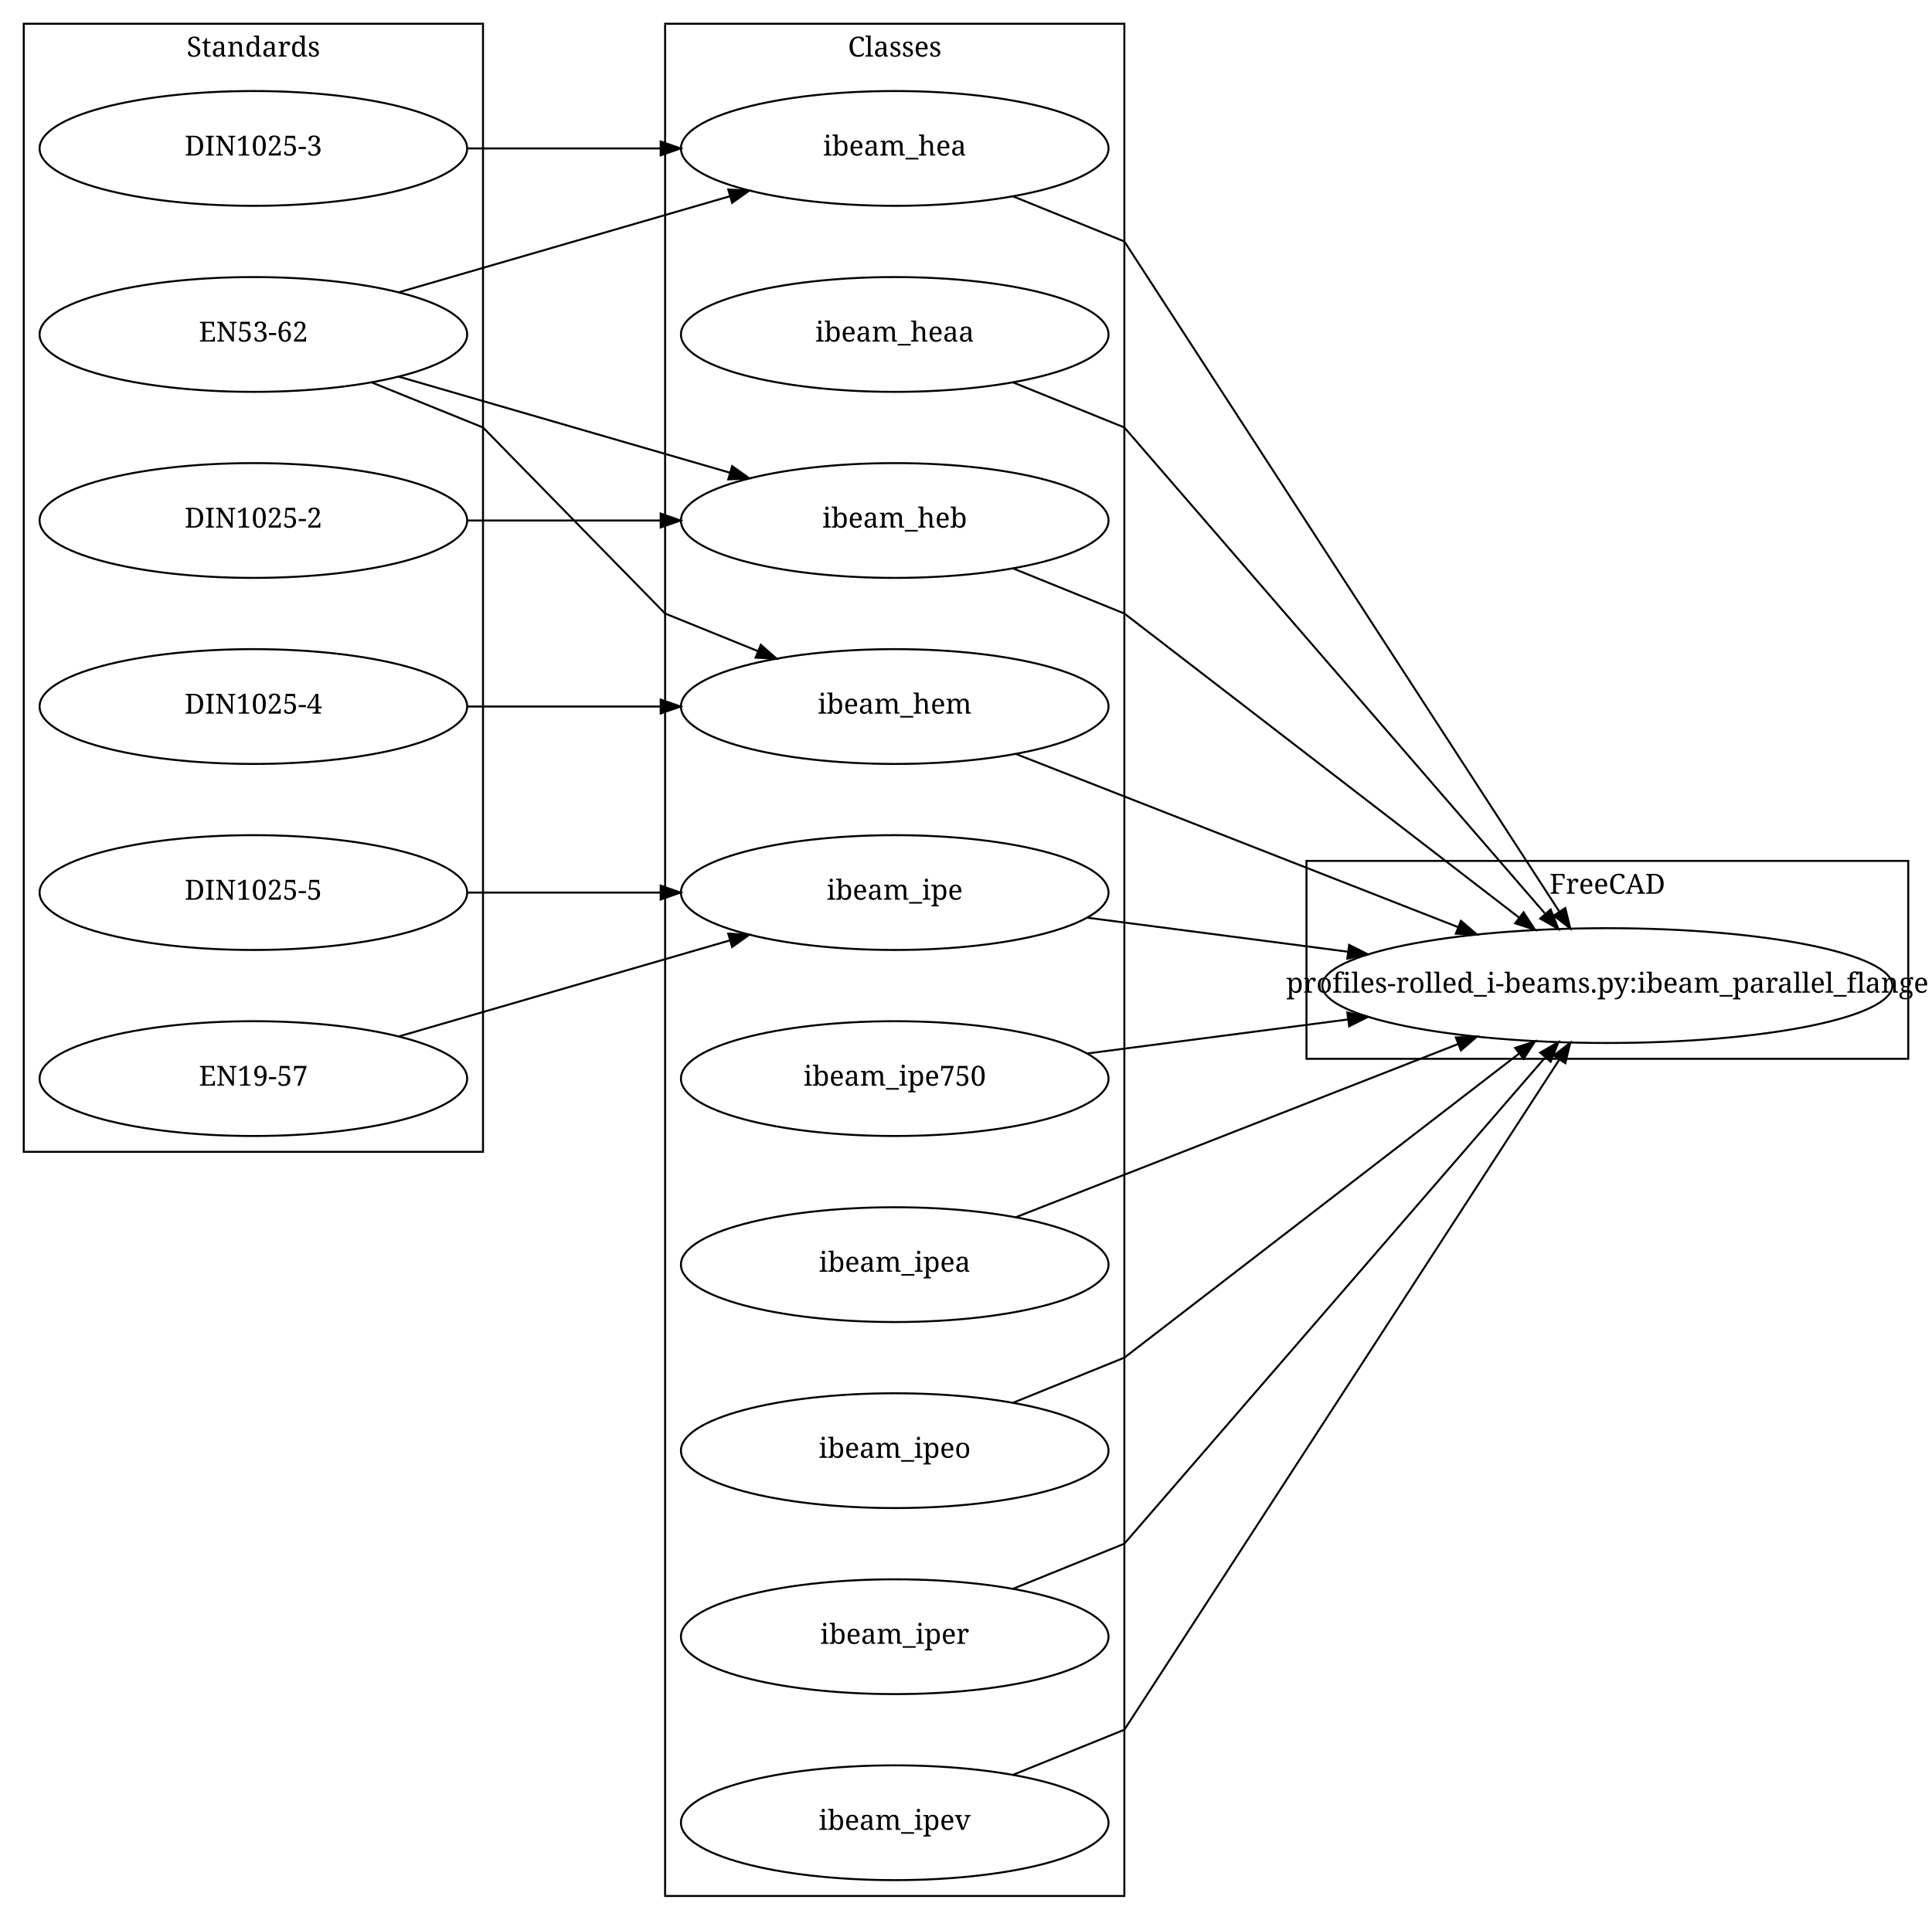
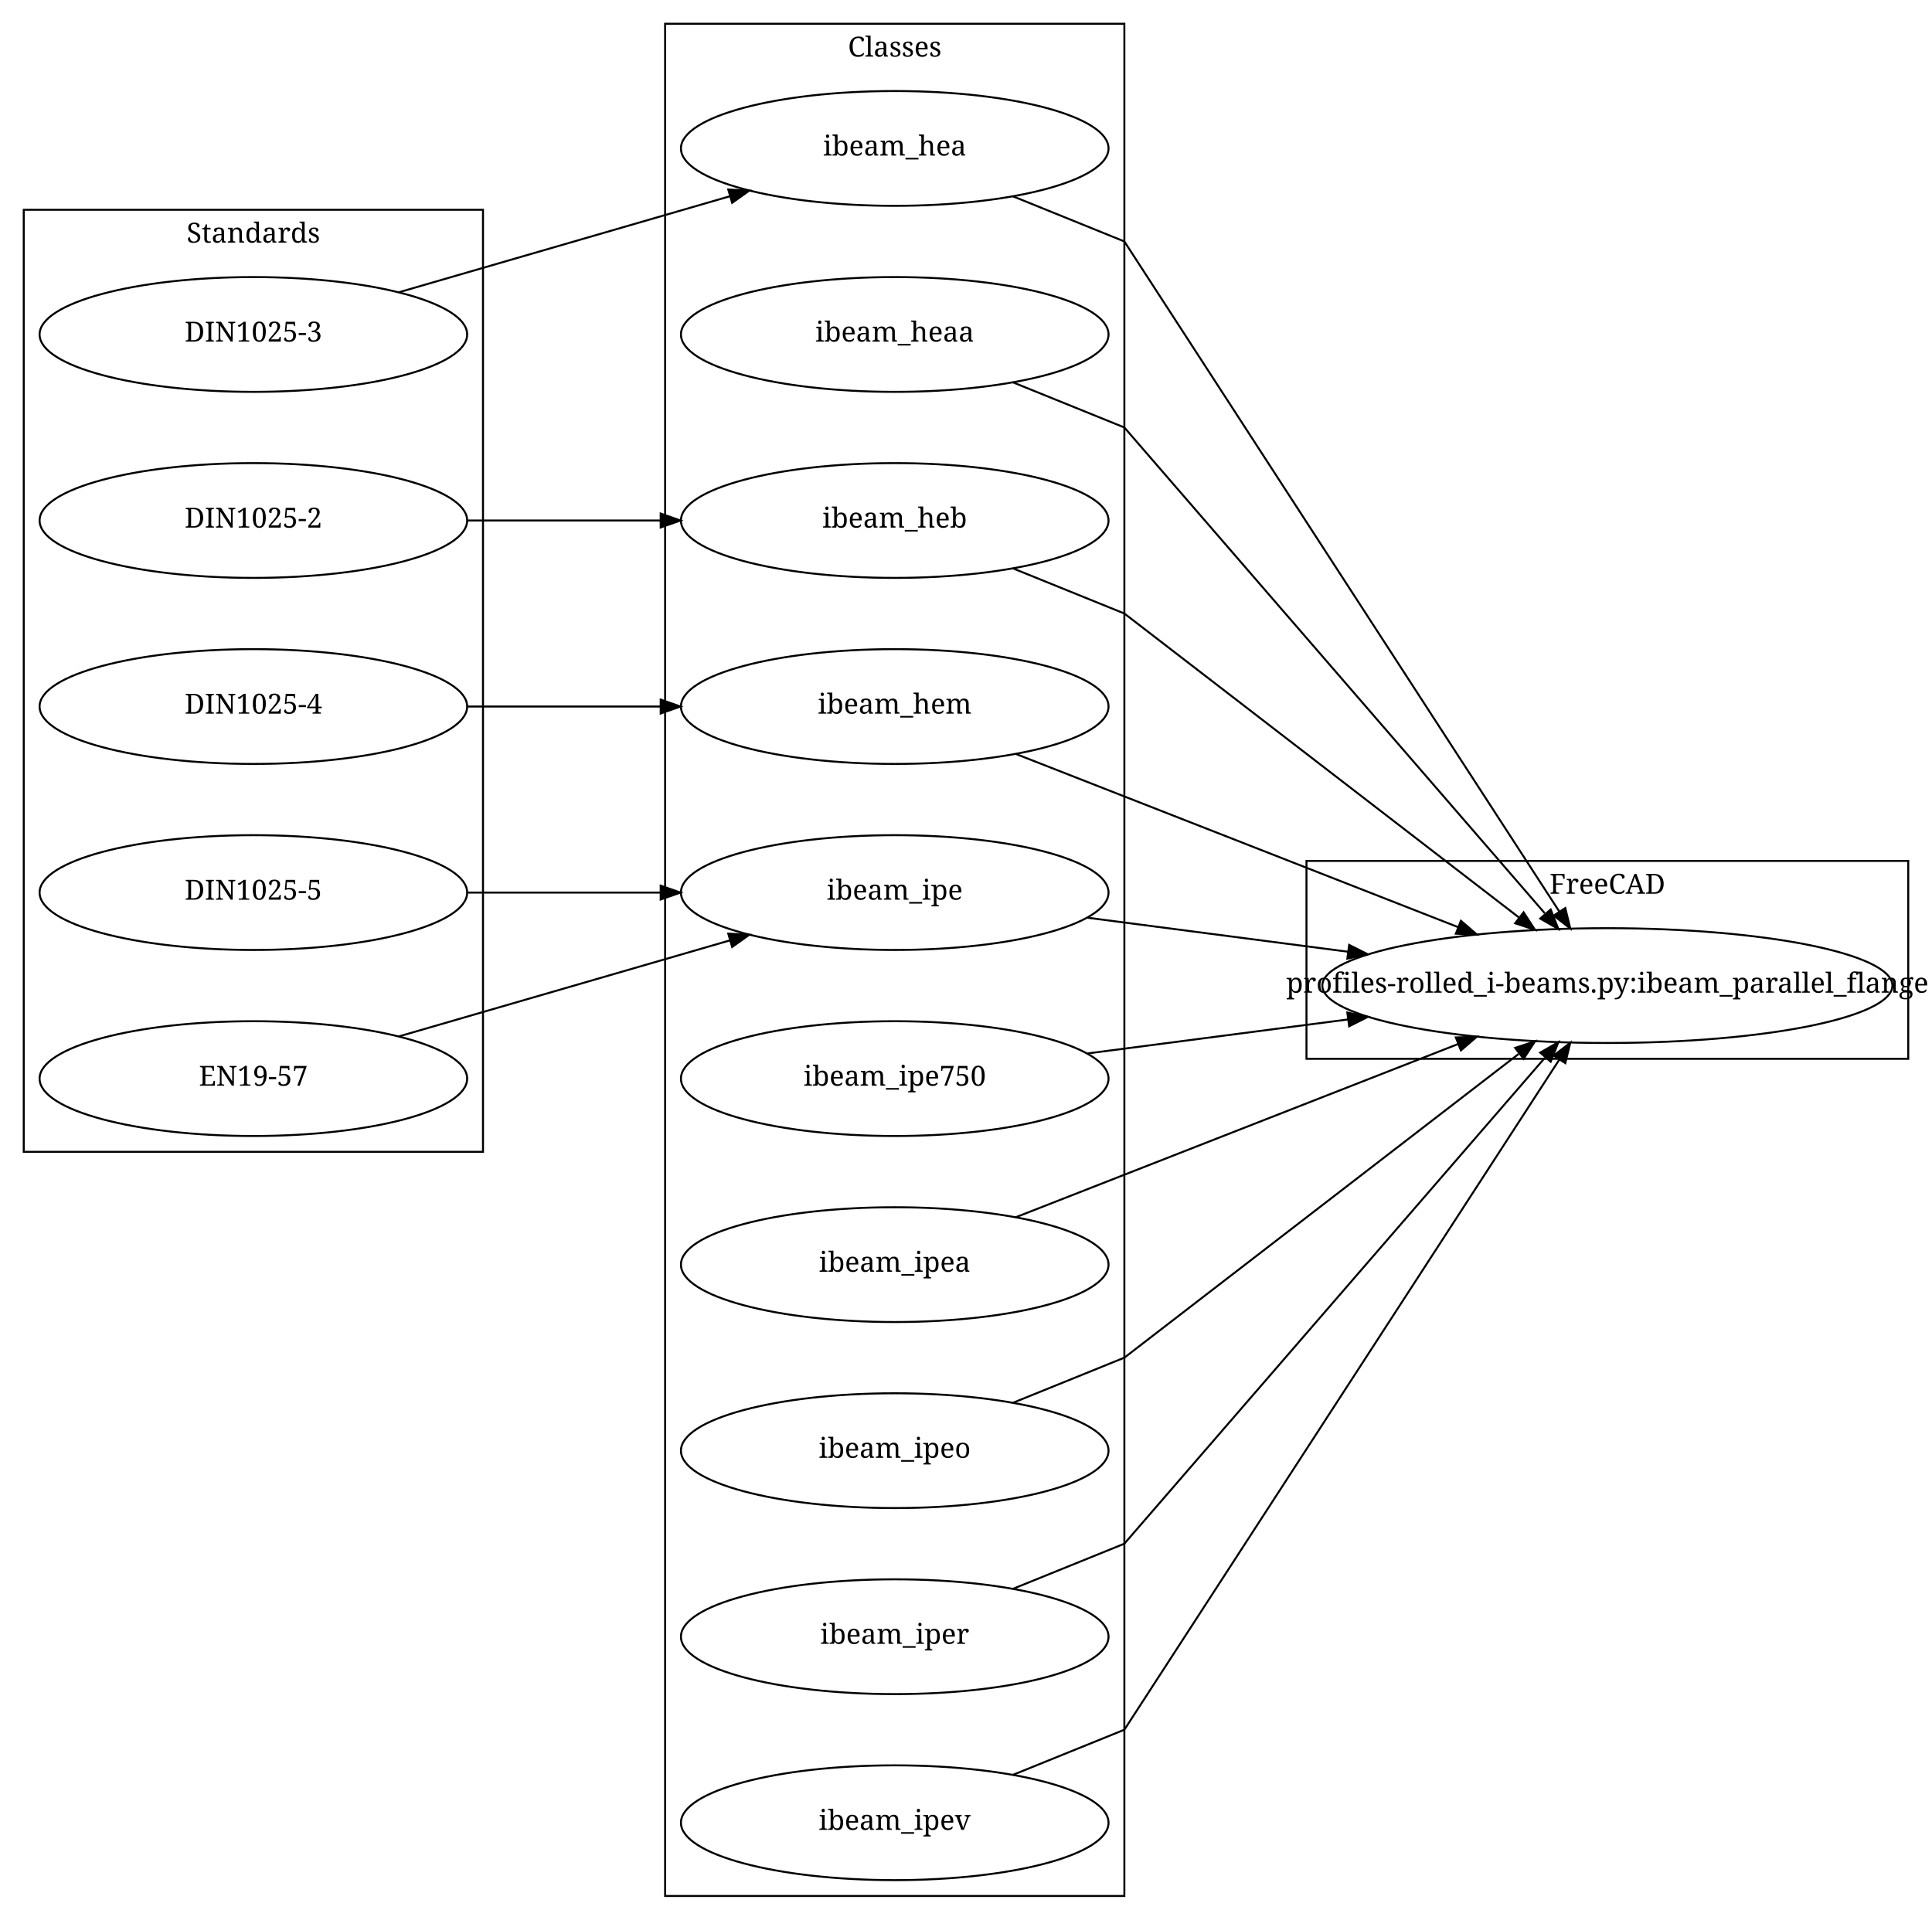
<svg xmlns="http://www.w3.org/2000/svg" width="976pt" height="970pt" viewBox="0.00 0.00 976.00 970.00">
  <g id="graph1" class="graph" transform="scale(1 1) rotate(0) translate(4 966)">
    <polygon fill="white" stroke="white" points="-4,5 -4,-966 973,-966 973,5 -4,5" />
    <g id="graph2" class="cluster">
      <polygon fill="none" stroke="black" points="332,-8 332,-954 564,-954 564,-8 332,-8" />
      <text text-anchor="middle" x="448" y="-937.4" font-family="Times Roman,serif" font-size="14.00">Classes</text>
    </g>
    <g id="graph3" class="cluster">
-       <polygon fill="none" stroke="black" points="8,-384 8,-954 240,-954 240,-384 8,-384" />
-       <text text-anchor="middle" x="124" y="-937.4" font-family="Times Roman,serif" font-size="14.00">Standards</text>
+       <polygon fill="none" stroke="black" points="8,-384 8,-860 240,-860 240,-384 8,-384" />
+       <text text-anchor="middle" x="124" y="-843.4" font-family="Times Roman,serif" font-size="14.00">Standards</text>
    </g>
    <g id="graph4" class="cluster">
      <polygon fill="none" stroke="black" points="656,-431 656,-531 960,-531 960,-431 656,-431" />
      <text text-anchor="middle" x="808" y="-514.4" font-family="Times Roman,serif" font-size="14.00">FreeCAD</text>
    </g>
    <g id="node2" class="node">
      <ellipse fill="none" stroke="black" cx="448" cy="-891" rx="108" ry="29" />
      <text text-anchor="middle" x="448" y="-887.4" font-family="Times Roman,serif" font-size="14.00">ibeam_hea</text>
    </g>
-     <g id="node20" class="node">
+     <g id="node19" class="node">
      <ellipse fill="none" stroke="black" cx="808" cy="-468" rx="144" ry="29" />
      <text text-anchor="middle" x="808" y="-464.4" font-family="Times Roman,serif" font-size="14.00">profiles-rolled_i-beams.py:ibeam_parallel_flange</text>
    </g>
    <g id="edge6" class="edge">
      <path fill="none" stroke="black" d="M507.699,-866.812C536.122,-855.295 564,-844 564,-844 564,-844 722.098,-600.374 783.772,-505.334" />
      <polygon fill="black" stroke="black" points="786.751,-507.174 789.259,-496.88 780.879,-503.363 786.751,-507.174" />
    </g>
    <g id="node3" class="node">
      <ellipse fill="none" stroke="black" cx="448" cy="-797" rx="108" ry="29" />
      <text text-anchor="middle" x="448" y="-793.4" font-family="Times Roman,serif" font-size="14.00">ibeam_heaa</text>
    </g>
-     <g id="edge12" class="edge">
+     <g id="edge10" class="edge">
      <path fill="none" stroke="black" d="M507.699,-772.812C536.122,-761.295 564,-750 564,-750 564,-750 710.368,-580.836 776.377,-504.548" />
      <polygon fill="black" stroke="black" points="779.365,-506.444 783.261,-496.592 774.071,-501.864 779.365,-506.444" />
    </g>
    <g id="node4" class="node">
      <ellipse fill="none" stroke="black" cx="448" cy="-703" rx="108" ry="29" />
      <text text-anchor="middle" x="448" y="-699.4" font-family="Times Roman,serif" font-size="14.00">ibeam_heb</text>
    </g>
-     <g id="edge14" class="edge">
+     <g id="edge12" class="edge">
      <path fill="none" stroke="black" d="M507.699,-678.812C536.122,-667.295 564,-656 564,-656 564,-656 692.725,-556.819 763.18,-502.533" />
      <polygon fill="black" stroke="black" points="765.686,-505.021 771.471,-496.145 761.413,-499.476 765.686,-505.021" />
    </g>
    <g id="node5" class="node">
      <ellipse fill="none" stroke="black" cx="448" cy="-609" rx="108" ry="29" />
      <text text-anchor="middle" x="448" y="-605.4" font-family="Times Roman,serif" font-size="14.00">ibeam_hem</text>
    </g>
-     <g id="edge20" class="edge">
+     <g id="edge16" class="edge">
      <path fill="none" stroke="black" d="M509.069,-585.081C570.732,-560.93 666.098,-523.578 732.475,-497.581" />
      <polygon fill="black" stroke="black" points="734.016,-500.736 742.051,-493.83 731.463,-494.218 734.016,-500.736" />
    </g>
    <g id="node6" class="node">
      <ellipse fill="none" stroke="black" cx="448" cy="-515" rx="108" ry="29" />
      <text text-anchor="middle" x="448" y="-511.4" font-family="Times Roman,serif" font-size="14.00">ibeam_ipe</text>
    </g>
-     <g id="edge26" class="edge">
+     <g id="edge20" class="edge">
      <path fill="none" stroke="black" d="M545.421,-502.281C585.894,-496.997 633.477,-490.785 676.941,-485.111" />
      <polygon fill="black" stroke="black" points="677.554,-488.56 687.017,-483.795 676.648,-481.619 677.554,-488.56" />
    </g>
    <g id="node7" class="node">
      <ellipse fill="none" stroke="black" cx="448" cy="-421" rx="108" ry="29" />
      <text text-anchor="middle" x="448" y="-417.4" font-family="Times Roman,serif" font-size="14.00">ibeam_ipe750</text>
    </g>
-     <g id="edge32" class="edge">
+     <g id="edge26" class="edge">
      <path fill="none" stroke="black" d="M545.421,-433.719C585.894,-439.003 633.477,-445.215 676.941,-450.889" />
      <polygon fill="black" stroke="black" points="676.648,-454.381 687.017,-452.205 677.554,-447.44 676.648,-454.381" />
    </g>
    <g id="node8" class="node">
      <ellipse fill="none" stroke="black" cx="448" cy="-327" rx="108" ry="29" />
      <text text-anchor="middle" x="448" y="-323.4" font-family="Times Roman,serif" font-size="14.00">ibeam_ipea</text>
    </g>
-     <g id="edge34" class="edge">
+     <g id="edge28" class="edge">
      <path fill="none" stroke="black" d="M509.069,-350.919C570.732,-375.07 666.098,-412.422 732.475,-438.419" />
      <polygon fill="black" stroke="black" points="731.463,-441.782 742.051,-442.17 734.016,-435.264 731.463,-441.782" />
    </g>
    <g id="node9" class="node">
      <ellipse fill="none" stroke="black" cx="448" cy="-233" rx="108" ry="29" />
      <text text-anchor="middle" x="448" y="-229.4" font-family="Times Roman,serif" font-size="14.00">ibeam_ipeo</text>
    </g>
-     <g id="edge36" class="edge">
+     <g id="edge30" class="edge">
      <path fill="none" stroke="black" d="M507.699,-257.188C536.122,-268.705 564,-280 564,-280 564,-280 692.725,-379.181 763.18,-433.467" />
      <polygon fill="black" stroke="black" points="761.413,-436.524 771.471,-439.855 765.686,-430.979 761.413,-436.524" />
    </g>
    <g id="node10" class="node">
      <ellipse fill="none" stroke="black" cx="448" cy="-139" rx="108" ry="29" />
      <text text-anchor="middle" x="448" y="-135.4" font-family="Times Roman,serif" font-size="14.00">ibeam_iper</text>
    </g>
-     <g id="edge38" class="edge">
+     <g id="edge32" class="edge">
      <path fill="none" stroke="black" d="M507.699,-163.188C536.122,-174.705 564,-186 564,-186 564,-186 710.368,-355.164 776.377,-431.452" />
      <polygon fill="black" stroke="black" points="774.071,-434.136 783.261,-439.408 779.365,-429.556 774.071,-434.136" />
    </g>
    <g id="node11" class="node">
      <ellipse fill="none" stroke="black" cx="448" cy="-45" rx="108" ry="29" />
      <text text-anchor="middle" x="448" y="-41.4" font-family="Times Roman,serif" font-size="14.00">ibeam_ipev</text>
    </g>
-     <g id="edge40" class="edge">
+     <g id="edge34" class="edge">
      <path fill="none" stroke="black" d="M507.699,-69.188C536.122,-80.704 564,-92 564,-92 564,-92 722.098,-335.626 783.772,-430.666" />
      <polygon fill="black" stroke="black" points="780.879,-432.637 789.259,-439.12 786.751,-428.826 780.879,-432.637" />
    </g>
    <g id="node13" class="node">
-       <ellipse fill="none" stroke="black" cx="124" cy="-891" rx="108" ry="29" />
-       <text text-anchor="middle" x="124" y="-887.4" font-family="Times Roman,serif" font-size="14.00">DIN1025-3</text>
+       <ellipse fill="none" stroke="black" cx="124" cy="-797" rx="108" ry="29" />
+       <text text-anchor="middle" x="124" y="-793.4" font-family="Times Roman,serif" font-size="14.00">DIN1025-3</text>
    </g>
    <g id="edge8" class="edge">
-       <path fill="none" stroke="black" d="M232.338,-891C263.545,-891 297.748,-891 329.536,-891" />
-       <polygon fill="black" stroke="black" points="329.764,-894.5 339.764,-891 329.764,-887.5 329.764,-894.5" />
-     </g>
-     <g id="node14" class="node">
-       <ellipse fill="none" stroke="black" cx="124" cy="-797" rx="108" ry="29" />
-       <text text-anchor="middle" x="124" y="-793.4" font-family="Times Roman,serif" font-size="14.00">EN53-62</text>
-     </g>
-     <g id="edge10" class="edge">
      <path fill="none" stroke="black" d="M197.521,-818.33C247.247,-832.757 313.017,-851.838 364.685,-866.828" />
      <polygon fill="black" stroke="black" points="363.911,-870.248 374.49,-869.673 365.862,-863.525 363.911,-870.248" />
    </g>
-     <g id="edge18" class="edge">
-       <path fill="none" stroke="black" d="M197.521,-775.67C247.247,-761.243 313.017,-742.162 364.685,-727.172" />
-       <polygon fill="black" stroke="black" points="365.862,-730.475 374.49,-724.327 363.911,-723.752 365.862,-730.475" />
-     </g>
-     <g id="edge24" class="edge">
-       <path fill="none" stroke="black" d="M183.699,-772.812C212.122,-761.295 240,-750 240,-750 240,-750 332,-656 332,-656 332,-656 354.113,-647.04 379.03,-636.945" />
-       <polygon fill="black" stroke="black" points="380.347,-640.188 388.301,-633.188 377.719,-633.7 380.347,-640.188" />
-     </g>
-     <g id="node15" class="node">
+     <g id="node14" class="node">
      <ellipse fill="none" stroke="black" cx="124" cy="-703" rx="108" ry="29" />
      <text text-anchor="middle" x="124" y="-699.4" font-family="Times Roman,serif" font-size="14.00">DIN1025-2</text>
    </g>
-     <g id="edge16" class="edge">
+     <g id="edge14" class="edge">
      <path fill="none" stroke="black" d="M232.338,-703C263.545,-703 297.748,-703 329.536,-703" />
      <polygon fill="black" stroke="black" points="329.764,-706.5 339.764,-703 329.764,-699.5 329.764,-706.5" />
    </g>
-     <g id="node16" class="node">
+     <g id="node15" class="node">
      <ellipse fill="none" stroke="black" cx="124" cy="-609" rx="108" ry="29" />
      <text text-anchor="middle" x="124" y="-605.4" font-family="Times Roman,serif" font-size="14.00">DIN1025-4</text>
    </g>
-     <g id="edge22" class="edge">
+     <g id="edge18" class="edge">
      <path fill="none" stroke="black" d="M232.338,-609C263.545,-609 297.748,-609 329.536,-609" />
      <polygon fill="black" stroke="black" points="329.764,-612.5 339.764,-609 329.764,-605.5 329.764,-612.5" />
    </g>
-     <g id="node17" class="node">
+     <g id="node16" class="node">
      <ellipse fill="none" stroke="black" cx="124" cy="-515" rx="108" ry="29" />
      <text text-anchor="middle" x="124" y="-511.4" font-family="Times Roman,serif" font-size="14.00">DIN1025-5</text>
    </g>
-     <g id="edge28" class="edge">
+     <g id="edge22" class="edge">
      <path fill="none" stroke="black" d="M232.338,-515C263.545,-515 297.748,-515 329.536,-515" />
      <polygon fill="black" stroke="black" points="329.764,-518.5 339.764,-515 329.764,-511.5 329.764,-518.5" />
    </g>
-     <g id="node18" class="node">
+     <g id="node17" class="node">
      <ellipse fill="none" stroke="black" cx="124" cy="-421" rx="108" ry="29" />
      <text text-anchor="middle" x="124" y="-417.4" font-family="Times Roman,serif" font-size="14.00">EN19-57</text>
    </g>
-     <g id="edge30" class="edge">
+     <g id="edge24" class="edge">
      <path fill="none" stroke="black" d="M197.521,-442.33C247.247,-456.757 313.017,-475.838 364.685,-490.828" />
      <polygon fill="black" stroke="black" points="363.911,-494.248 374.49,-493.673 365.862,-487.525 363.911,-494.248" />
    </g>
  </g>
</svg>
